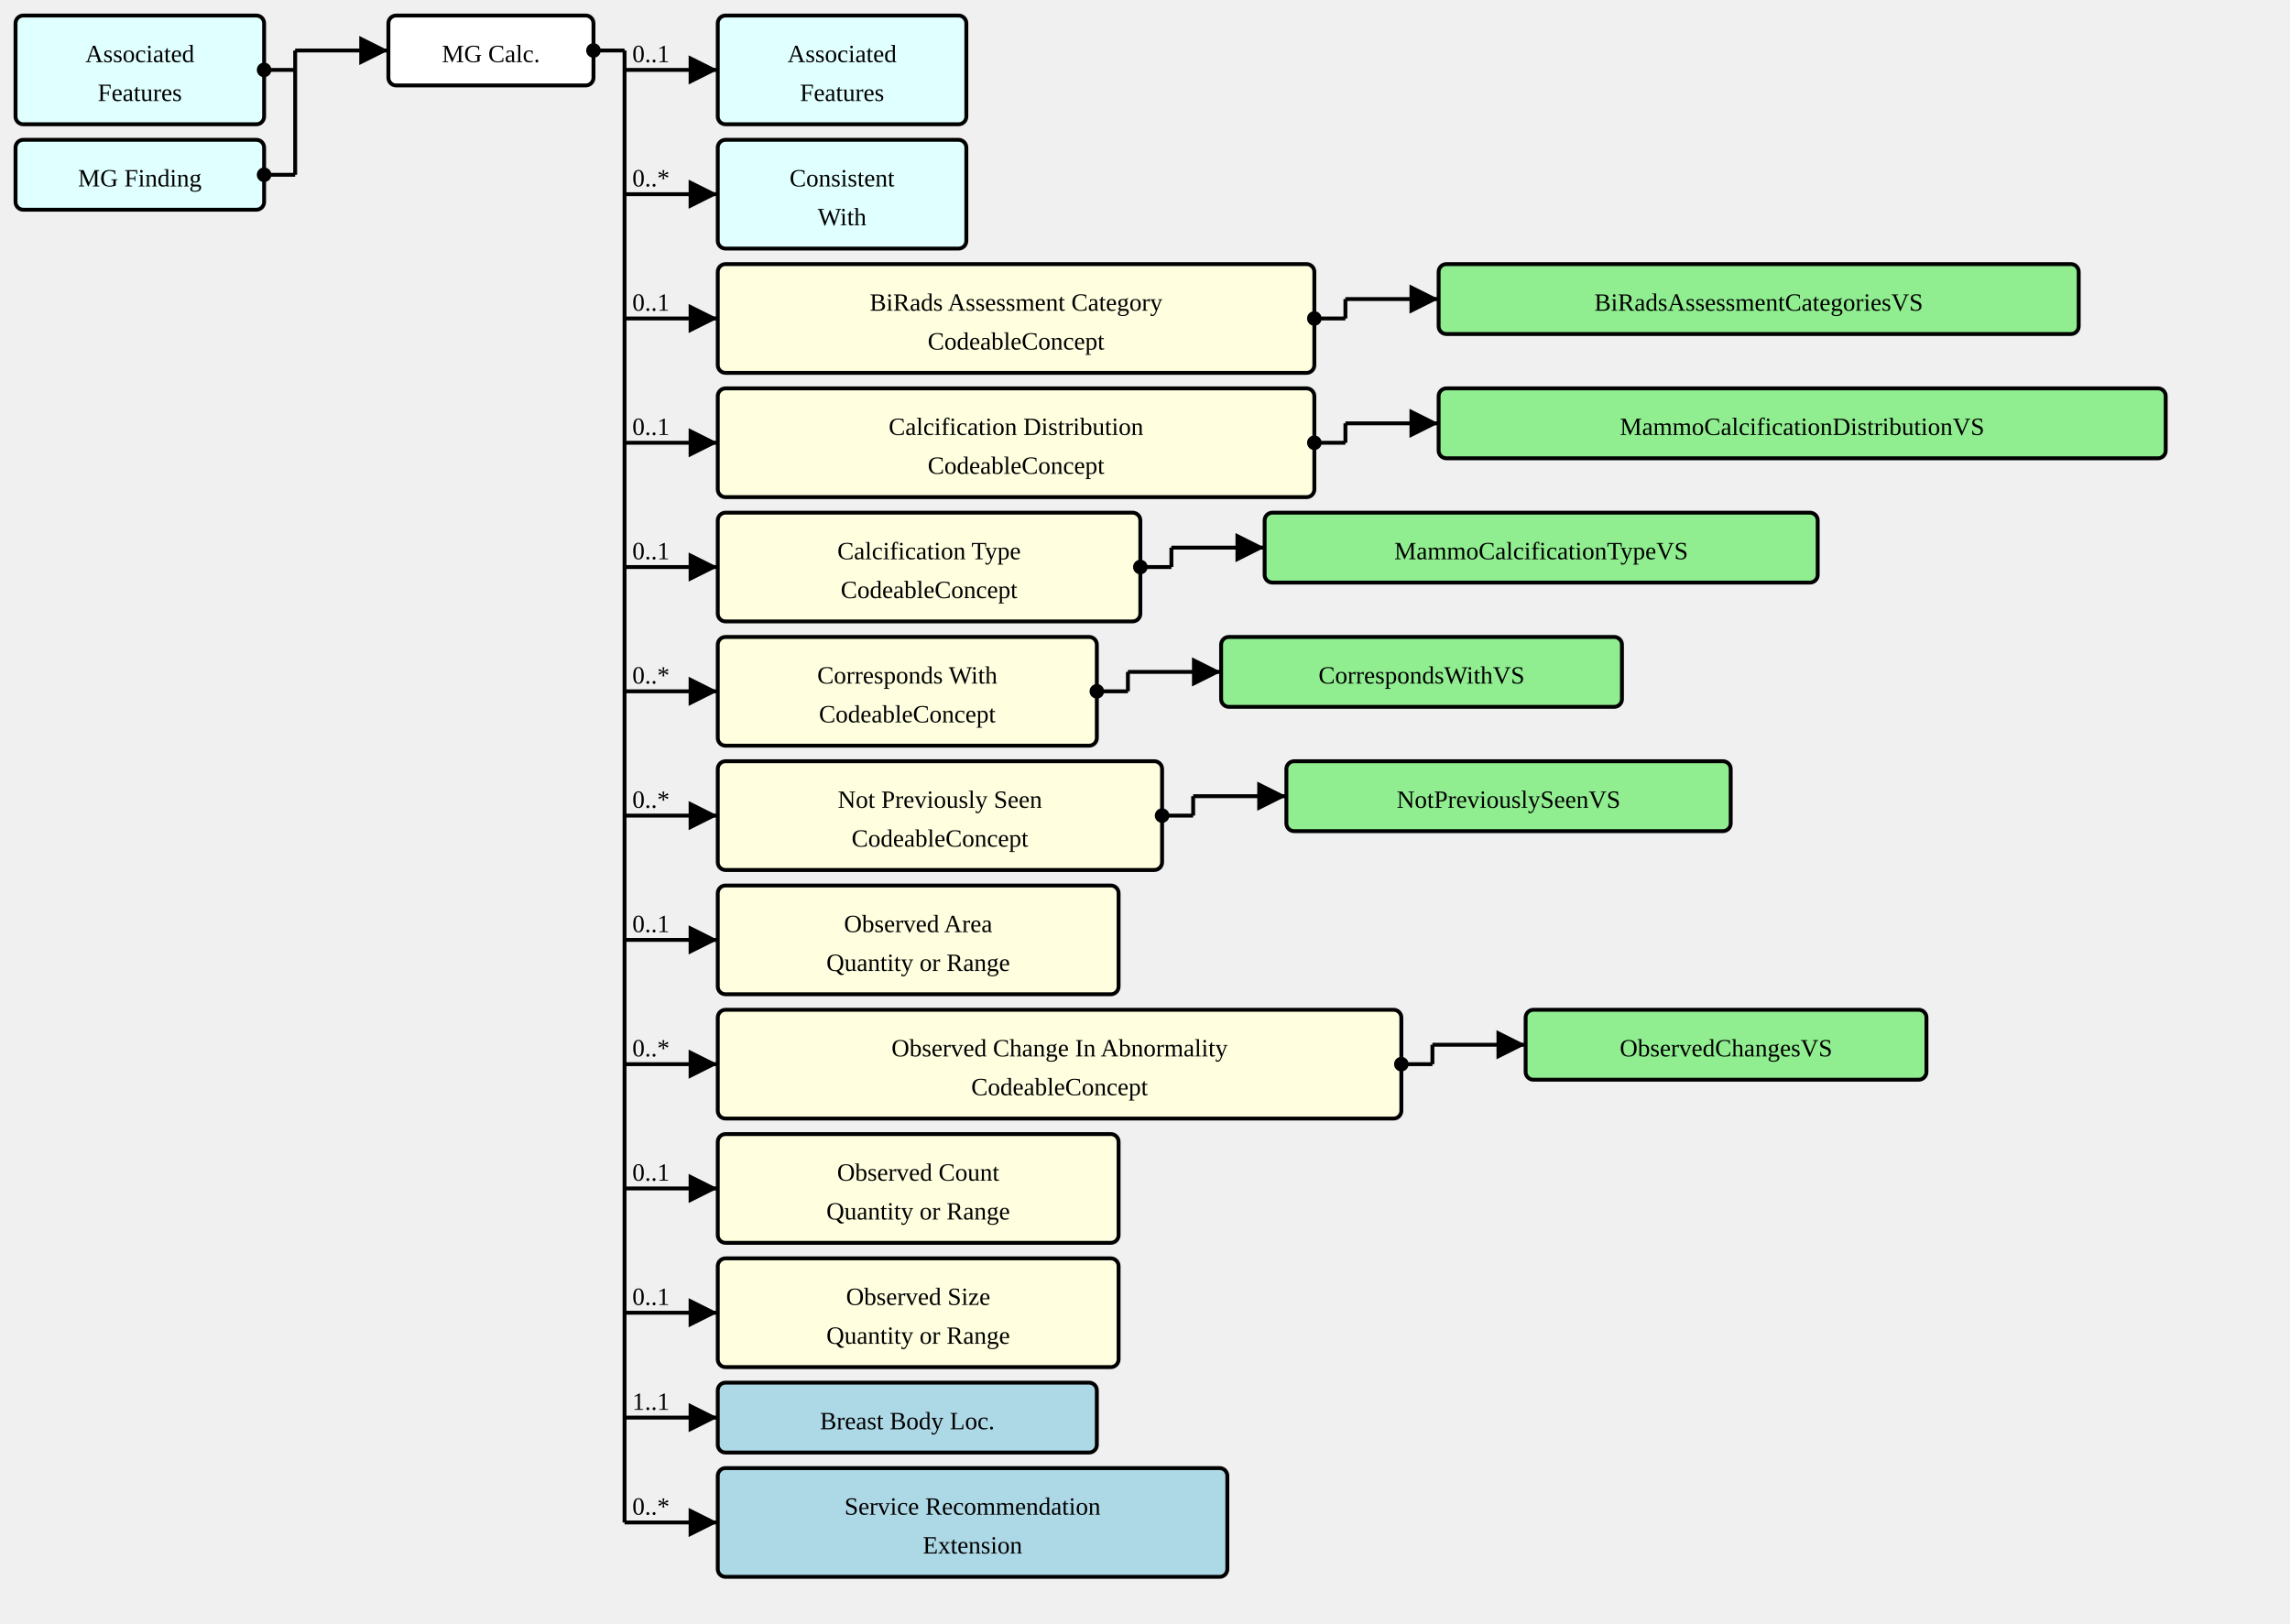
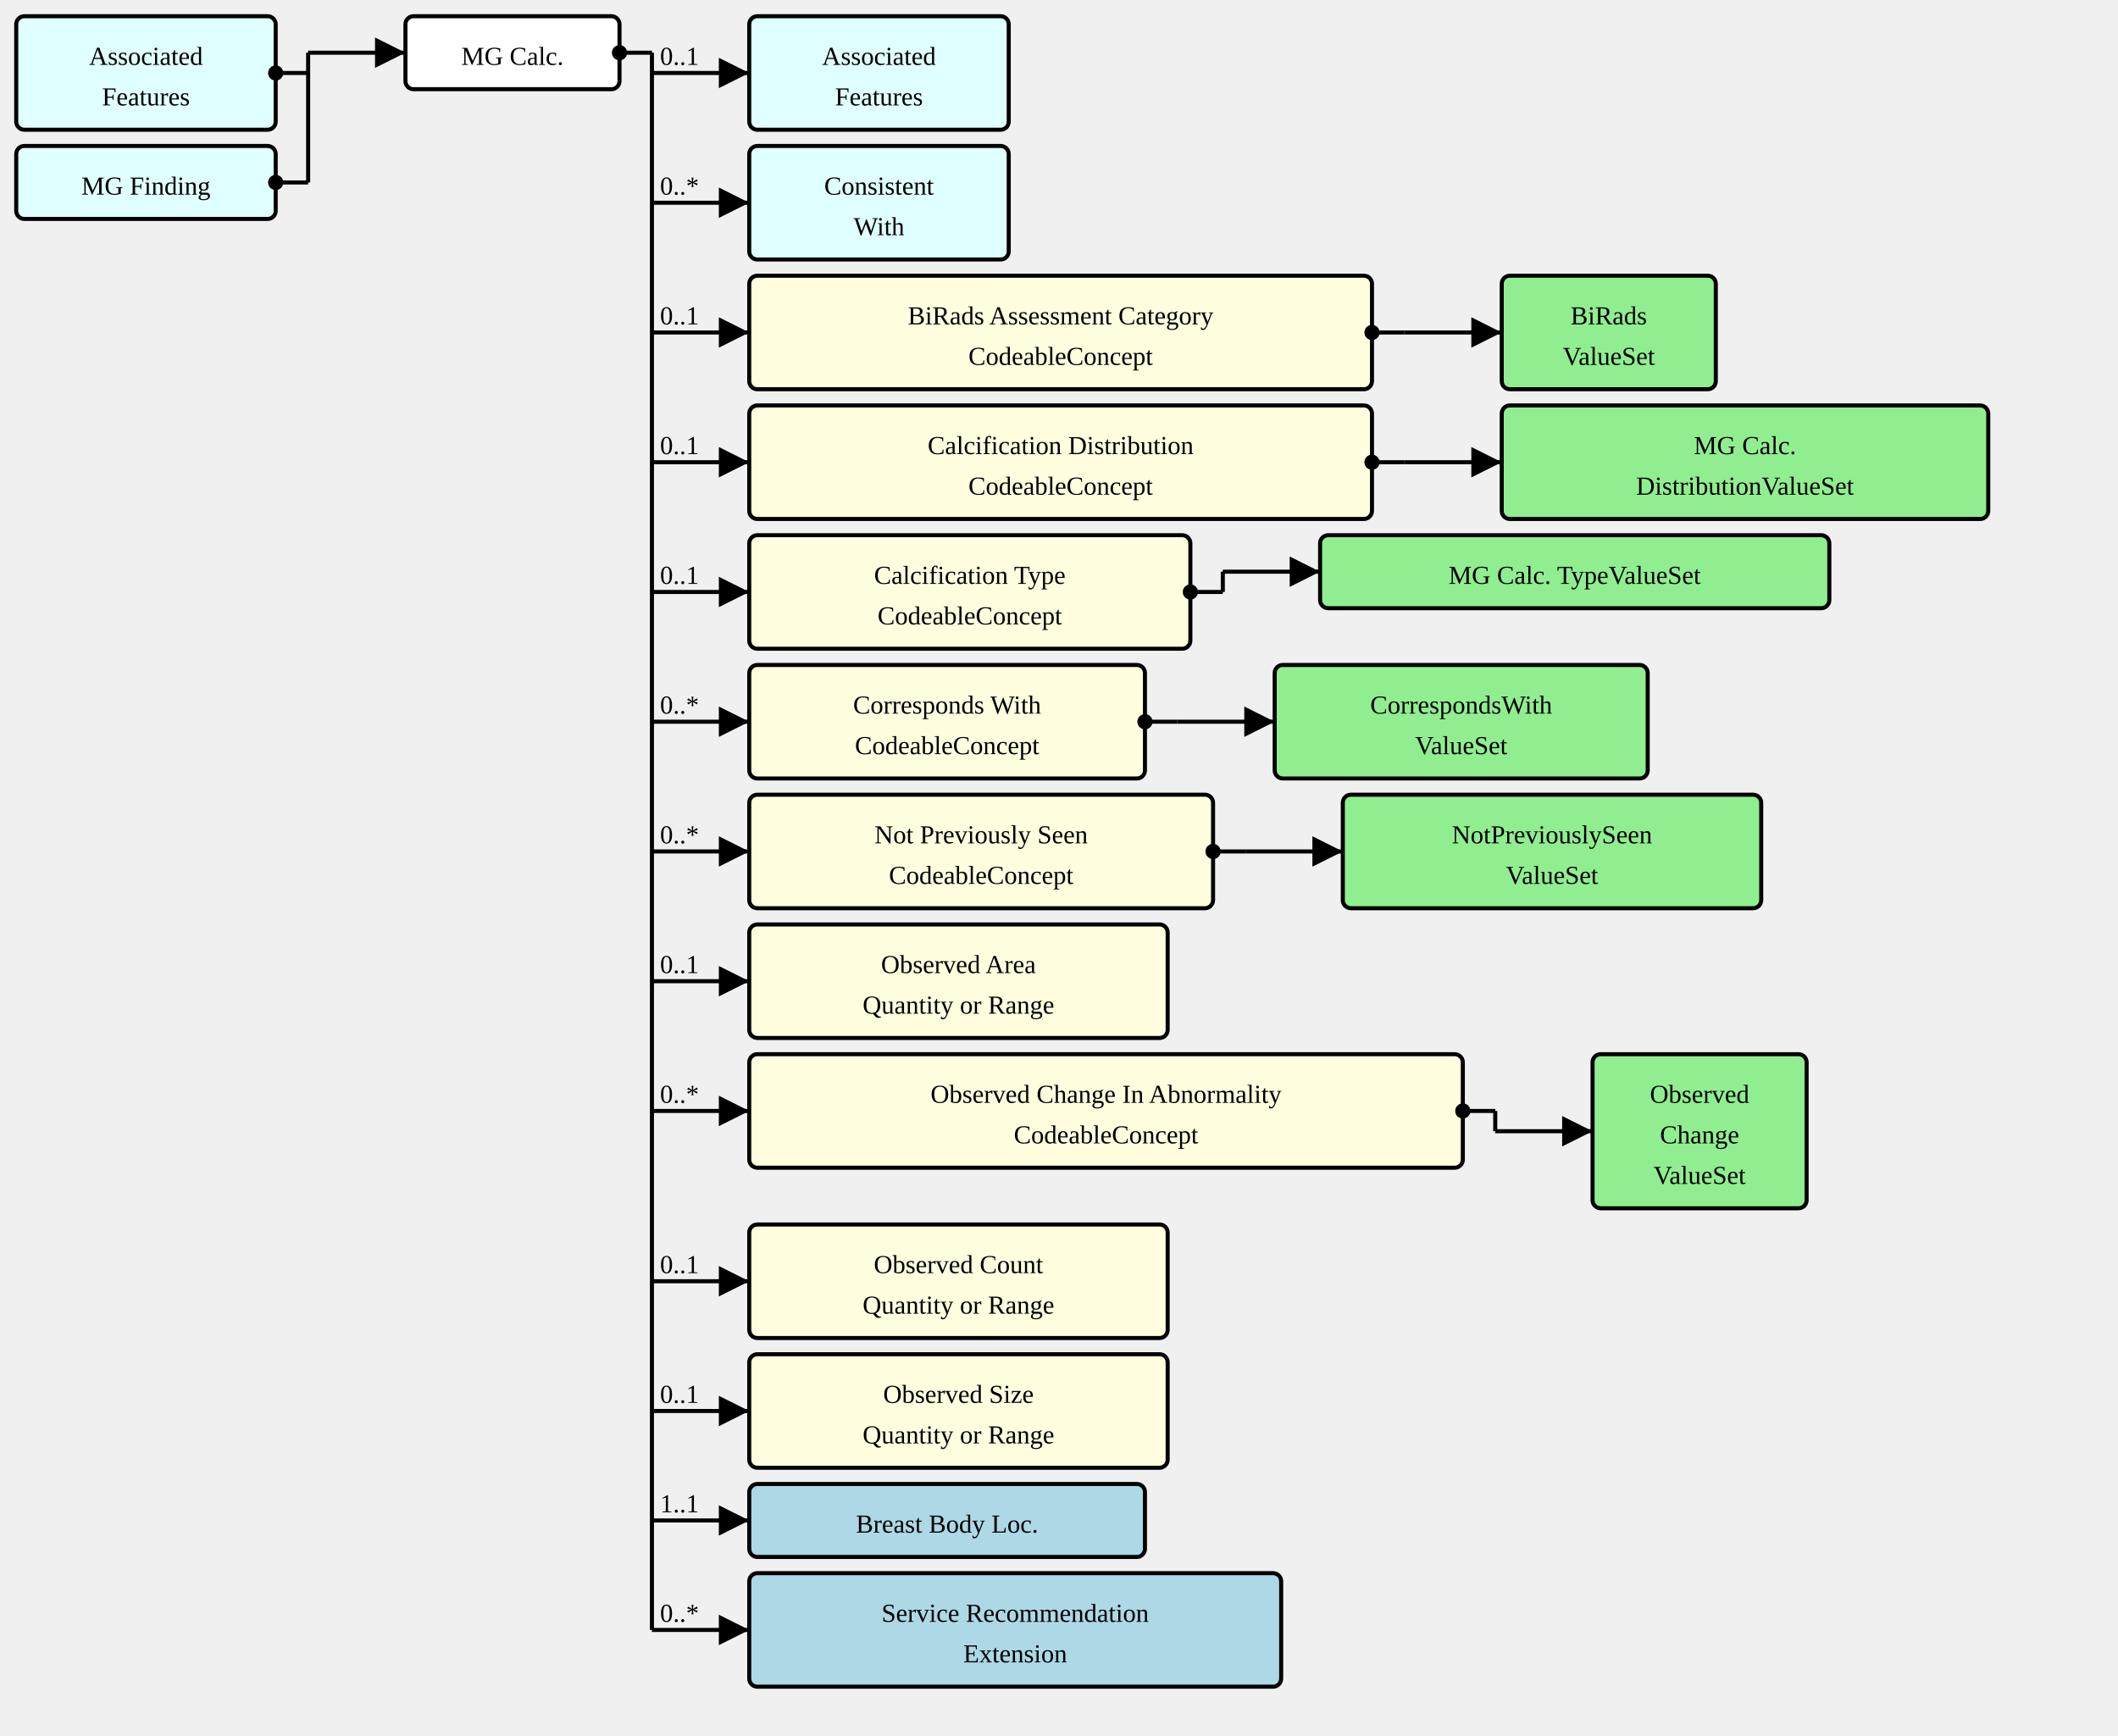
- <svg xmlns="http://www.w3.org/2000/svg" version="1.1" width="1105.5" height="783.75">
+ <svg xmlns="http://www.w3.org/2000/svg" version="1.1" width="979.5" height="802.5">
  <defs>
    <marker id="arrowStart" markerWidth="3.75" markerHeight="3.75" markerUnits="px" refX="1.875" refY="1.875">
      <circle fill="Black" stroke-width="0" cx="1.875" cy="1.875" r="1.875" />
    </marker>
    <marker id="arrowEnd" markerWidth="7.5" markerHeight="7.5" markerUnits="px" refX="7.5" refY="3.75">
      <polygon fill="Black" stroke-width="0" points="0 0 7.5 3.75 0 7.5" />
    </marker>
  </defs>
  <g>
    <g transform="translate(7.5 7.5)">
      <rect fill="LightCyan" stroke="Black" stroke-width="1.875" x="0" y="0" width="120" height="52.5" rx="3.75" ry="3.75" />
      <a href="./StructureDefinition-AssociatedFeatures.html" target="_top">
        <text x="60" y="22.5" text-anchor="middle">Associated</text>
      </a>
      <a href="./StructureDefinition-AssociatedFeatures.html" target="_top">
        <text x="60" y="41.25" text-anchor="middle">Features</text>
      </a>
    </g>
    <g transform="translate(7.5 67.5)">
      <rect fill="LightCyan" stroke="Black" stroke-width="1.875" x="0" y="0" width="120" height="33.75" rx="3.75" ry="3.75" />
      <a href="./StructureDefinition-MGFinding.html" target="_top">
        <text x="60" y="22.5" text-anchor="middle">MG Finding</text>
      </a>
    </g>
    <line stroke="Black" stroke-width="1.875" marker-end="url(#arrowEnd)" x1="142.5" y1="24.375" x2="187.5" y2="24.375" />
    <text x="146.25" y="20.625" text-anchor="left" />
    <line stroke="Black" stroke-width="1.875" marker-start="url(#arrowStart)" x1="127.5" y1="33.75" x2="142.5" y2="33.75" />
    <line stroke="Black" stroke-width="1.875" marker-start="url(#arrowStart)" x1="127.5" y1="84.375" x2="142.5" y2="84.375" />
    <line stroke="Black" stroke-width="1.875" x1="142.5" y1="24.375" x2="142.5" y2="84.375" />
  </g>
  <g>
    <g transform="translate(187.5 7.5)">
      <rect fill="White" stroke="Black" stroke-width="1.875" x="0" y="0" width="99" height="33.75" rx="3.75" ry="3.75" />
      <text x="49.5" y="22.5" text-anchor="middle">MG Calc.</text>
    </g>
    <line stroke="Black" stroke-width="1.875" marker-end="url(#arrowEnd)" x1="301.5" y1="33.75" x2="346.5" y2="33.75" />
    <text x="305.25" y="30" text-anchor="left">0..1</text>
    <line stroke="Black" stroke-width="1.875" marker-end="url(#arrowEnd)" x1="301.5" y1="93.75" x2="346.5" y2="93.75" />
    <text x="305.25" y="90" text-anchor="left">0..*</text>
    <line stroke="Black" stroke-width="1.875" marker-end="url(#arrowEnd)" x1="301.5" y1="153.75" x2="346.5" y2="153.75" />
    <text x="305.25" y="150" text-anchor="left">0..1</text>
    <line stroke="Black" stroke-width="1.875" marker-end="url(#arrowEnd)" x1="301.5" y1="213.75" x2="346.5" y2="213.75" />
    <text x="305.25" y="210" text-anchor="left">0..1</text>
    <line stroke="Black" stroke-width="1.875" marker-end="url(#arrowEnd)" x1="301.5" y1="273.75" x2="346.5" y2="273.75" />
    <text x="305.25" y="270" text-anchor="left">0..1</text>
    <line stroke="Black" stroke-width="1.875" marker-end="url(#arrowEnd)" x1="301.5" y1="333.75" x2="346.5" y2="333.75" />
    <text x="305.25" y="330" text-anchor="left">0..*</text>
    <line stroke="Black" stroke-width="1.875" marker-end="url(#arrowEnd)" x1="301.5" y1="393.75" x2="346.5" y2="393.75" />
    <text x="305.25" y="390" text-anchor="left">0..*</text>
    <line stroke="Black" stroke-width="1.875" marker-end="url(#arrowEnd)" x1="301.5" y1="453.75" x2="346.5" y2="453.75" />
    <text x="305.25" y="450" text-anchor="left">0..1</text>
    <line stroke="Black" stroke-width="1.875" marker-end="url(#arrowEnd)" x1="301.5" y1="513.75" x2="346.5" y2="513.75" />
    <text x="305.25" y="510" text-anchor="left">0..*</text>
-     <line stroke="Black" stroke-width="1.875" marker-end="url(#arrowEnd)" x1="301.5" y1="573.75" x2="346.5" y2="573.75" />
-     <text x="305.25" y="570" text-anchor="left">0..1</text>
-     <line stroke="Black" stroke-width="1.875" marker-end="url(#arrowEnd)" x1="301.5" y1="633.75" x2="346.5" y2="633.75" />
-     <text x="305.25" y="630" text-anchor="left">0..1</text>
-     <line stroke="Black" stroke-width="1.875" marker-end="url(#arrowEnd)" x1="301.5" y1="684.375" x2="346.5" y2="684.375" />
-     <text x="305.25" y="680.625" text-anchor="left">1..1</text>
-     <line stroke="Black" stroke-width="1.875" marker-end="url(#arrowEnd)" x1="301.5" y1="735" x2="346.5" y2="735" />
-     <text x="305.25" y="731.25" text-anchor="left">0..*</text>
+     <line stroke="Black" stroke-width="1.875" marker-end="url(#arrowEnd)" x1="301.5" y1="592.5" x2="346.5" y2="592.5" />
+     <text x="305.25" y="588.75" text-anchor="left">0..1</text>
+     <line stroke="Black" stroke-width="1.875" marker-end="url(#arrowEnd)" x1="301.5" y1="652.5" x2="346.5" y2="652.5" />
+     <text x="305.25" y="648.75" text-anchor="left">0..1</text>
+     <line stroke="Black" stroke-width="1.875" marker-end="url(#arrowEnd)" x1="301.5" y1="703.125" x2="346.5" y2="703.125" />
+     <text x="305.25" y="699.375" text-anchor="left">1..1</text>
+     <line stroke="Black" stroke-width="1.875" marker-end="url(#arrowEnd)" x1="301.5" y1="753.75" x2="346.5" y2="753.75" />
+     <text x="305.25" y="750" text-anchor="left">0..*</text>
    <line stroke="Black" stroke-width="1.875" marker-start="url(#arrowStart)" x1="286.5" y1="24.375" x2="301.5" y2="24.375" />
-     <line stroke="Black" stroke-width="1.875" x1="301.5" y1="24.375" x2="301.5" y2="735" />
+     <line stroke="Black" stroke-width="1.875" x1="301.5" y1="24.375" x2="301.5" y2="753.75" />
  </g>
  <g>
    <g transform="translate(346.5 7.5)">
      <rect fill="LightCyan" stroke="Black" stroke-width="1.875" x="0" y="0" width="120" height="52.5" rx="3.75" ry="3.75" />
      <a href="./StructureDefinition-AssociatedFeatures.html" target="_top">
        <text x="60" y="22.5" text-anchor="middle">Associated</text>
      </a>
      <a href="./StructureDefinition-AssociatedFeatures.html" target="_top">
        <text x="60" y="41.25" text-anchor="middle">Features</text>
      </a>
    </g>
  </g>
  <g>
    <g transform="translate(346.5 67.5)">
      <rect fill="LightCyan" stroke="Black" stroke-width="1.875" x="0" y="0" width="120" height="52.5" rx="3.75" ry="3.75" />
      <a href="./StructureDefinition-ConsistentWith.html" target="_top">
        <text x="60" y="22.5" text-anchor="middle">Consistent</text>
      </a>
      <a href="./StructureDefinition-ConsistentWith.html" target="_top">
        <text x="60" y="41.25" text-anchor="middle">With</text>
      </a>
    </g>
  </g>
  <g>
    <g transform="translate(346.5 127.5)">
      <a href="StructureDefinition-MGAbnormalityCalcification-definitions.html#Observation.component:biRadsAssessmentCategory" target="_top">
        <rect fill="LightYellow" stroke="Black" stroke-width="1.875" x="0" y="0" width="288" height="52.5" rx="3.75" ry="3.75" />
      </a>
      <a href="StructureDefinition-MGAbnormalityCalcification-definitions.html#Observation.component:biRadsAssessmentCategory" target="_top">
        <text x="144" y="22.5" text-anchor="middle">BiRads Assessment Category</text>
      </a>
      <a href="StructureDefinition-MGAbnormalityCalcification-definitions.html#Observation.component:biRadsAssessmentCategory" target="_top">
        <text x="144" y="41.25" text-anchor="middle">CodeableConcept</text>
      </a>
    </g>
-     <line stroke="Black" stroke-width="1.875" marker-end="url(#arrowEnd)" x1="649.5" y1="144.375" x2="694.5" y2="144.375" />
+     <line stroke="Black" stroke-width="1.875" marker-end="url(#arrowEnd)" x1="649.5" y1="153.75" x2="694.5" y2="153.75" />
    <line stroke="Black" stroke-width="1.875" marker-start="url(#arrowStart)" x1="634.5" y1="153.75" x2="649.5" y2="153.75" />
-     <line stroke="Black" stroke-width="1.875" x1="649.5" y1="144.375" x2="649.5" y2="153.75" />
+     <line stroke="Black" stroke-width="1.875" x1="649.5" y1="153.75" x2="649.5" y2="153.75" />
  </g>
  <g>
    <g transform="translate(694.5 127.5)">
+       <rect fill="LightGreen" stroke="Black" stroke-width="1.875" x="0" y="0" width="99" height="52.5" rx="3.75" ry="3.75" />
      <a href="./ValueSet-BiRadsAssessmentCategoriesVS.html" target="_top">
-         <rect fill="LightGreen" stroke="Black" stroke-width="1.875" x="0" y="0" width="309" height="33.75" rx="3.75" ry="3.75" />
+         <text x="49.5" y="22.5" text-anchor="middle">BiRads</text>
      </a>
      <a href="./ValueSet-BiRadsAssessmentCategoriesVS.html" target="_top">
-         <text x="154.5" y="22.5" text-anchor="middle">BiRadsAssessmentCategoriesVS</text>
+         <text x="49.5" y="41.25" text-anchor="middle">ValueSet</text>
      </a>
    </g>
  </g>
  <g>
    <g transform="translate(346.5 187.5)">
      <a href="StructureDefinition-MGAbnormalityCalcification-definitions.html#Observation.component:calcificationDistribution" target="_top">
        <rect fill="LightYellow" stroke="Black" stroke-width="1.875" x="0" y="0" width="288" height="52.5" rx="3.75" ry="3.75" />
      </a>
      <a href="StructureDefinition-MGAbnormalityCalcification-definitions.html#Observation.component:calcificationDistribution" target="_top">
        <text x="144" y="22.5" text-anchor="middle">Calcification Distribution</text>
      </a>
      <a href="StructureDefinition-MGAbnormalityCalcification-definitions.html#Observation.component:calcificationDistribution" target="_top">
        <text x="144" y="41.25" text-anchor="middle">CodeableConcept</text>
      </a>
    </g>
-     <line stroke="Black" stroke-width="1.875" marker-end="url(#arrowEnd)" x1="649.5" y1="204.375" x2="694.5" y2="204.375" />
+     <line stroke="Black" stroke-width="1.875" marker-end="url(#arrowEnd)" x1="649.5" y1="213.75" x2="694.5" y2="213.75" />
    <line stroke="Black" stroke-width="1.875" marker-start="url(#arrowStart)" x1="634.5" y1="213.75" x2="649.5" y2="213.75" />
-     <line stroke="Black" stroke-width="1.875" x1="649.5" y1="204.375" x2="649.5" y2="213.75" />
+     <line stroke="Black" stroke-width="1.875" x1="649.5" y1="213.75" x2="649.5" y2="213.75" />
  </g>
  <g>
    <g transform="translate(694.5 187.5)">
+       <rect fill="LightGreen" stroke="Black" stroke-width="1.875" x="0" y="0" width="225" height="52.5" rx="3.75" ry="3.75" />
      <a href="./ValueSet-MammoCalcificationDistributionVS.html" target="_top">
-         <rect fill="LightGreen" stroke="Black" stroke-width="1.875" x="0" y="0" width="351" height="33.75" rx="3.75" ry="3.75" />
+         <text x="112.5" y="22.5" text-anchor="middle">MG Calc.</text>
      </a>
      <a href="./ValueSet-MammoCalcificationDistributionVS.html" target="_top">
-         <text x="175.5" y="22.5" text-anchor="middle">MammoCalcificationDistributionVS</text>
+         <text x="112.5" y="41.25" text-anchor="middle">DistributionValueSet</text>
      </a>
    </g>
  </g>
  <g>
    <g transform="translate(346.5 247.5)">
      <a href="StructureDefinition-MGAbnormalityCalcification-definitions.html#Observation.component:calcificationType" target="_top">
        <rect fill="LightYellow" stroke="Black" stroke-width="1.875" x="0" y="0" width="204" height="52.5" rx="3.75" ry="3.75" />
      </a>
      <a href="StructureDefinition-MGAbnormalityCalcification-definitions.html#Observation.component:calcificationType" target="_top">
        <text x="102" y="22.5" text-anchor="middle">Calcification Type</text>
      </a>
      <a href="StructureDefinition-MGAbnormalityCalcification-definitions.html#Observation.component:calcificationType" target="_top">
        <text x="102" y="41.25" text-anchor="middle">CodeableConcept</text>
      </a>
    </g>
    <line stroke="Black" stroke-width="1.875" marker-end="url(#arrowEnd)" x1="565.5" y1="264.375" x2="610.5" y2="264.375" />
    <line stroke="Black" stroke-width="1.875" marker-start="url(#arrowStart)" x1="550.5" y1="273.75" x2="565.5" y2="273.75" />
    <line stroke="Black" stroke-width="1.875" x1="565.5" y1="264.375" x2="565.5" y2="273.75" />
  </g>
  <g>
    <g transform="translate(610.5 247.5)">
+       <rect fill="LightGreen" stroke="Black" stroke-width="1.875" x="0" y="0" width="235.5" height="33.75" rx="3.75" ry="3.75" />
      <a href="./ValueSet-MammoCalcificationTypeVS.html" target="_top">
-         <rect fill="LightGreen" stroke="Black" stroke-width="1.875" x="0" y="0" width="267" height="33.75" rx="3.75" ry="3.75" />
-       </a>
-       <a href="./ValueSet-MammoCalcificationTypeVS.html" target="_top">
-         <text x="133.5" y="22.5" text-anchor="middle">MammoCalcificationTypeVS</text>
+         <text x="117.75" y="22.5" text-anchor="middle">MG Calc. TypeValueSet</text>
      </a>
    </g>
  </g>
  <g>
    <g transform="translate(346.5 307.5)">
      <a href="StructureDefinition-MGAbnormalityCalcification-definitions.html#Observation.component:correspondsWith" target="_top">
        <rect fill="LightYellow" stroke="Black" stroke-width="1.875" x="0" y="0" width="183" height="52.5" rx="3.75" ry="3.75" />
      </a>
      <a href="StructureDefinition-MGAbnormalityCalcification-definitions.html#Observation.component:correspondsWith" target="_top">
        <text x="91.5" y="22.5" text-anchor="middle">Corresponds With</text>
      </a>
      <a href="StructureDefinition-MGAbnormalityCalcification-definitions.html#Observation.component:correspondsWith" target="_top">
        <text x="91.5" y="41.25" text-anchor="middle">CodeableConcept</text>
      </a>
    </g>
-     <line stroke="Black" stroke-width="1.875" marker-end="url(#arrowEnd)" x1="544.5" y1="324.375" x2="589.5" y2="324.375" />
+     <line stroke="Black" stroke-width="1.875" marker-end="url(#arrowEnd)" x1="544.5" y1="333.75" x2="589.5" y2="333.75" />
    <line stroke="Black" stroke-width="1.875" marker-start="url(#arrowStart)" x1="529.5" y1="333.75" x2="544.5" y2="333.75" />
-     <line stroke="Black" stroke-width="1.875" x1="544.5" y1="324.375" x2="544.5" y2="333.75" />
+     <line stroke="Black" stroke-width="1.875" x1="544.5" y1="333.75" x2="544.5" y2="333.75" />
  </g>
  <g>
    <g transform="translate(589.5 307.5)">
+       <rect fill="LightGreen" stroke="Black" stroke-width="1.875" x="0" y="0" width="172.5" height="52.5" rx="3.75" ry="3.75" />
      <a href="./ValueSet-CorrespondsWithVS.html" target="_top">
-         <rect fill="LightGreen" stroke="Black" stroke-width="1.875" x="0" y="0" width="193.5" height="33.75" rx="3.75" ry="3.75" />
+         <text x="86.25" y="22.5" text-anchor="middle">CorrespondsWith</text>
      </a>
      <a href="./ValueSet-CorrespondsWithVS.html" target="_top">
-         <text x="96.75" y="22.5" text-anchor="middle">CorrespondsWithVS</text>
+         <text x="86.25" y="41.25" text-anchor="middle">ValueSet</text>
      </a>
    </g>
  </g>
  <g>
    <g transform="translate(346.5 367.5)">
      <a href="StructureDefinition-MGAbnormalityCalcification-definitions.html#Observation.component:notPreviouslySeen" target="_top">
        <rect fill="LightYellow" stroke="Black" stroke-width="1.875" x="0" y="0" width="214.5" height="52.5" rx="3.75" ry="3.75" />
      </a>
      <a href="StructureDefinition-MGAbnormalityCalcification-definitions.html#Observation.component:notPreviouslySeen" target="_top">
        <text x="107.25" y="22.5" text-anchor="middle">Not Previously Seen</text>
      </a>
      <a href="StructureDefinition-MGAbnormalityCalcification-definitions.html#Observation.component:notPreviouslySeen" target="_top">
        <text x="107.25" y="41.25" text-anchor="middle">CodeableConcept</text>
      </a>
    </g>
-     <line stroke="Black" stroke-width="1.875" marker-end="url(#arrowEnd)" x1="576" y1="384.375" x2="621" y2="384.375" />
+     <line stroke="Black" stroke-width="1.875" marker-end="url(#arrowEnd)" x1="576" y1="393.75" x2="621" y2="393.75" />
    <line stroke="Black" stroke-width="1.875" marker-start="url(#arrowStart)" x1="561" y1="393.75" x2="576" y2="393.75" />
-     <line stroke="Black" stroke-width="1.875" x1="576" y1="384.375" x2="576" y2="393.75" />
+     <line stroke="Black" stroke-width="1.875" x1="576" y1="393.75" x2="576" y2="393.75" />
  </g>
  <g>
    <g transform="translate(621 367.5)">
+       <rect fill="LightGreen" stroke="Black" stroke-width="1.875" x="0" y="0" width="193.5" height="52.5" rx="3.75" ry="3.75" />
      <a href="./ValueSet-NotPreviouslySeenVS.html" target="_top">
-         <rect fill="LightGreen" stroke="Black" stroke-width="1.875" x="0" y="0" width="214.5" height="33.75" rx="3.75" ry="3.75" />
+         <text x="96.75" y="22.5" text-anchor="middle">NotPreviouslySeen</text>
      </a>
      <a href="./ValueSet-NotPreviouslySeenVS.html" target="_top">
-         <text x="107.25" y="22.5" text-anchor="middle">NotPreviouslySeenVS</text>
+         <text x="96.75" y="41.25" text-anchor="middle">ValueSet</text>
      </a>
    </g>
  </g>
  <g>
    <g transform="translate(346.5 427.5)">
      <a href="StructureDefinition-MGAbnormalityCalcification-definitions.html#Observation.component:observedArea" target="_top">
        <rect fill="LightYellow" stroke="Black" stroke-width="1.875" x="0" y="0" width="193.5" height="52.5" rx="3.75" ry="3.75" />
      </a>
      <a href="StructureDefinition-MGAbnormalityCalcification-definitions.html#Observation.component:observedArea" target="_top">
        <text x="96.75" y="22.5" text-anchor="middle">Observed Area</text>
      </a>
      <a href="StructureDefinition-MGAbnormalityCalcification-definitions.html#Observation.component:observedArea" target="_top">
        <text x="96.75" y="41.25" text-anchor="middle">Quantity or Range</text>
      </a>
    </g>
  </g>
  <g>
    <g transform="translate(346.5 487.5)">
      <a href="StructureDefinition-MGAbnormalityCalcification-definitions.html#Observation.component:observedChanges" target="_top">
        <rect fill="LightYellow" stroke="Black" stroke-width="1.875" x="0" y="0" width="330" height="52.5" rx="3.75" ry="3.75" />
      </a>
      <a href="StructureDefinition-MGAbnormalityCalcification-definitions.html#Observation.component:observedChanges" target="_top">
        <text x="165" y="22.5" text-anchor="middle">Observed Change In Abnormality</text>
      </a>
      <a href="StructureDefinition-MGAbnormalityCalcification-definitions.html#Observation.component:observedChanges" target="_top">
        <text x="165" y="41.25" text-anchor="middle">CodeableConcept</text>
      </a>
    </g>
-     <line stroke="Black" stroke-width="1.875" marker-end="url(#arrowEnd)" x1="691.5" y1="504.375" x2="736.5" y2="504.375" />
+     <line stroke="Black" stroke-width="1.875" marker-end="url(#arrowEnd)" x1="691.5" y1="523.125" x2="736.5" y2="523.125" />
    <line stroke="Black" stroke-width="1.875" marker-start="url(#arrowStart)" x1="676.5" y1="513.75" x2="691.5" y2="513.75" />
-     <line stroke="Black" stroke-width="1.875" x1="691.5" y1="504.375" x2="691.5" y2="513.75" />
+     <line stroke="Black" stroke-width="1.875" x1="691.5" y1="513.75" x2="691.5" y2="523.125" />
  </g>
  <g>
    <g transform="translate(736.5 487.5)">
+       <rect fill="LightGreen" stroke="Black" stroke-width="1.875" x="0" y="0" width="99" height="71.25" rx="3.75" ry="3.75" />
      <a href="./ValueSet-ObservedChangesVS.html" target="_top">
-         <rect fill="LightGreen" stroke="Black" stroke-width="1.875" x="0" y="0" width="193.5" height="33.75" rx="3.75" ry="3.75" />
+         <text x="49.5" y="22.5" text-anchor="middle">Observed</text>
      </a>
      <a href="./ValueSet-ObservedChangesVS.html" target="_top">
-         <text x="96.75" y="22.5" text-anchor="middle">ObservedChangesVS</text>
-       </a>
-     </g>
-   </g>
-   <g>
-     <g transform="translate(346.5 547.5)">
+         <text x="49.5" y="41.25" text-anchor="middle">Change</text>
+       </a>
+       <a href="./ValueSet-ObservedChangesVS.html" target="_top">
+         <text x="49.5" y="60" text-anchor="middle">ValueSet</text>
+       </a>
+     </g>
+   </g>
+   <g>
+     <g transform="translate(346.5 566.25)">
      <a href="StructureDefinition-MGAbnormalityCalcification-definitions.html#Observation.component:observedCount" target="_top">
        <rect fill="LightYellow" stroke="Black" stroke-width="1.875" x="0" y="0" width="193.5" height="52.5" rx="3.75" ry="3.75" />
      </a>
      <a href="StructureDefinition-MGAbnormalityCalcification-definitions.html#Observation.component:observedCount" target="_top">
        <text x="96.75" y="22.5" text-anchor="middle">Observed Count</text>
      </a>
      <a href="StructureDefinition-MGAbnormalityCalcification-definitions.html#Observation.component:observedCount" target="_top">
        <text x="96.75" y="41.25" text-anchor="middle">Quantity or Range</text>
      </a>
    </g>
  </g>
  <g>
-     <g transform="translate(346.5 607.5)">
+     <g transform="translate(346.5 626.25)">
      <a href="StructureDefinition-MGAbnormalityCalcification-definitions.html#Observation.component:observedSize" target="_top">
        <rect fill="LightYellow" stroke="Black" stroke-width="1.875" x="0" y="0" width="193.5" height="52.5" rx="3.75" ry="3.75" />
      </a>
      <a href="StructureDefinition-MGAbnormalityCalcification-definitions.html#Observation.component:observedSize" target="_top">
        <text x="96.75" y="22.5" text-anchor="middle">Observed Size</text>
      </a>
      <a href="StructureDefinition-MGAbnormalityCalcification-definitions.html#Observation.component:observedSize" target="_top">
        <text x="96.75" y="41.25" text-anchor="middle">Quantity or Range</text>
      </a>
    </g>
  </g>
  <g>
-     <g transform="translate(346.5 667.5)">
+     <g transform="translate(346.5 686.25)">
      <rect fill="LightBlue" stroke="Black" stroke-width="1.875" x="0" y="0" width="183" height="33.75" rx="3.75" ry="3.75" />
      <a href="./StructureDefinition-BreastBodyLocationExtension.html" target="_top">
        <text x="91.5" y="22.5" text-anchor="middle">Breast Body Loc.</text>
      </a>
    </g>
  </g>
  <g>
-     <g transform="translate(346.5 708.75)">
+     <g transform="translate(346.5 727.5)">
      <rect fill="LightBlue" stroke="Black" stroke-width="1.875" x="0" y="0" width="246" height="52.5" rx="3.75" ry="3.75" />
      <a href="./StructureDefinition-ServiceRecommendationExtension.html" target="_top">
        <text x="123" y="22.5" text-anchor="middle">Service Recommendation</text>
      </a>
      <a href="./StructureDefinition-ServiceRecommendationExtension.html" target="_top">
        <text x="123" y="41.25" text-anchor="middle">Extension</text>
      </a>
    </g>
  </g>
</svg>
